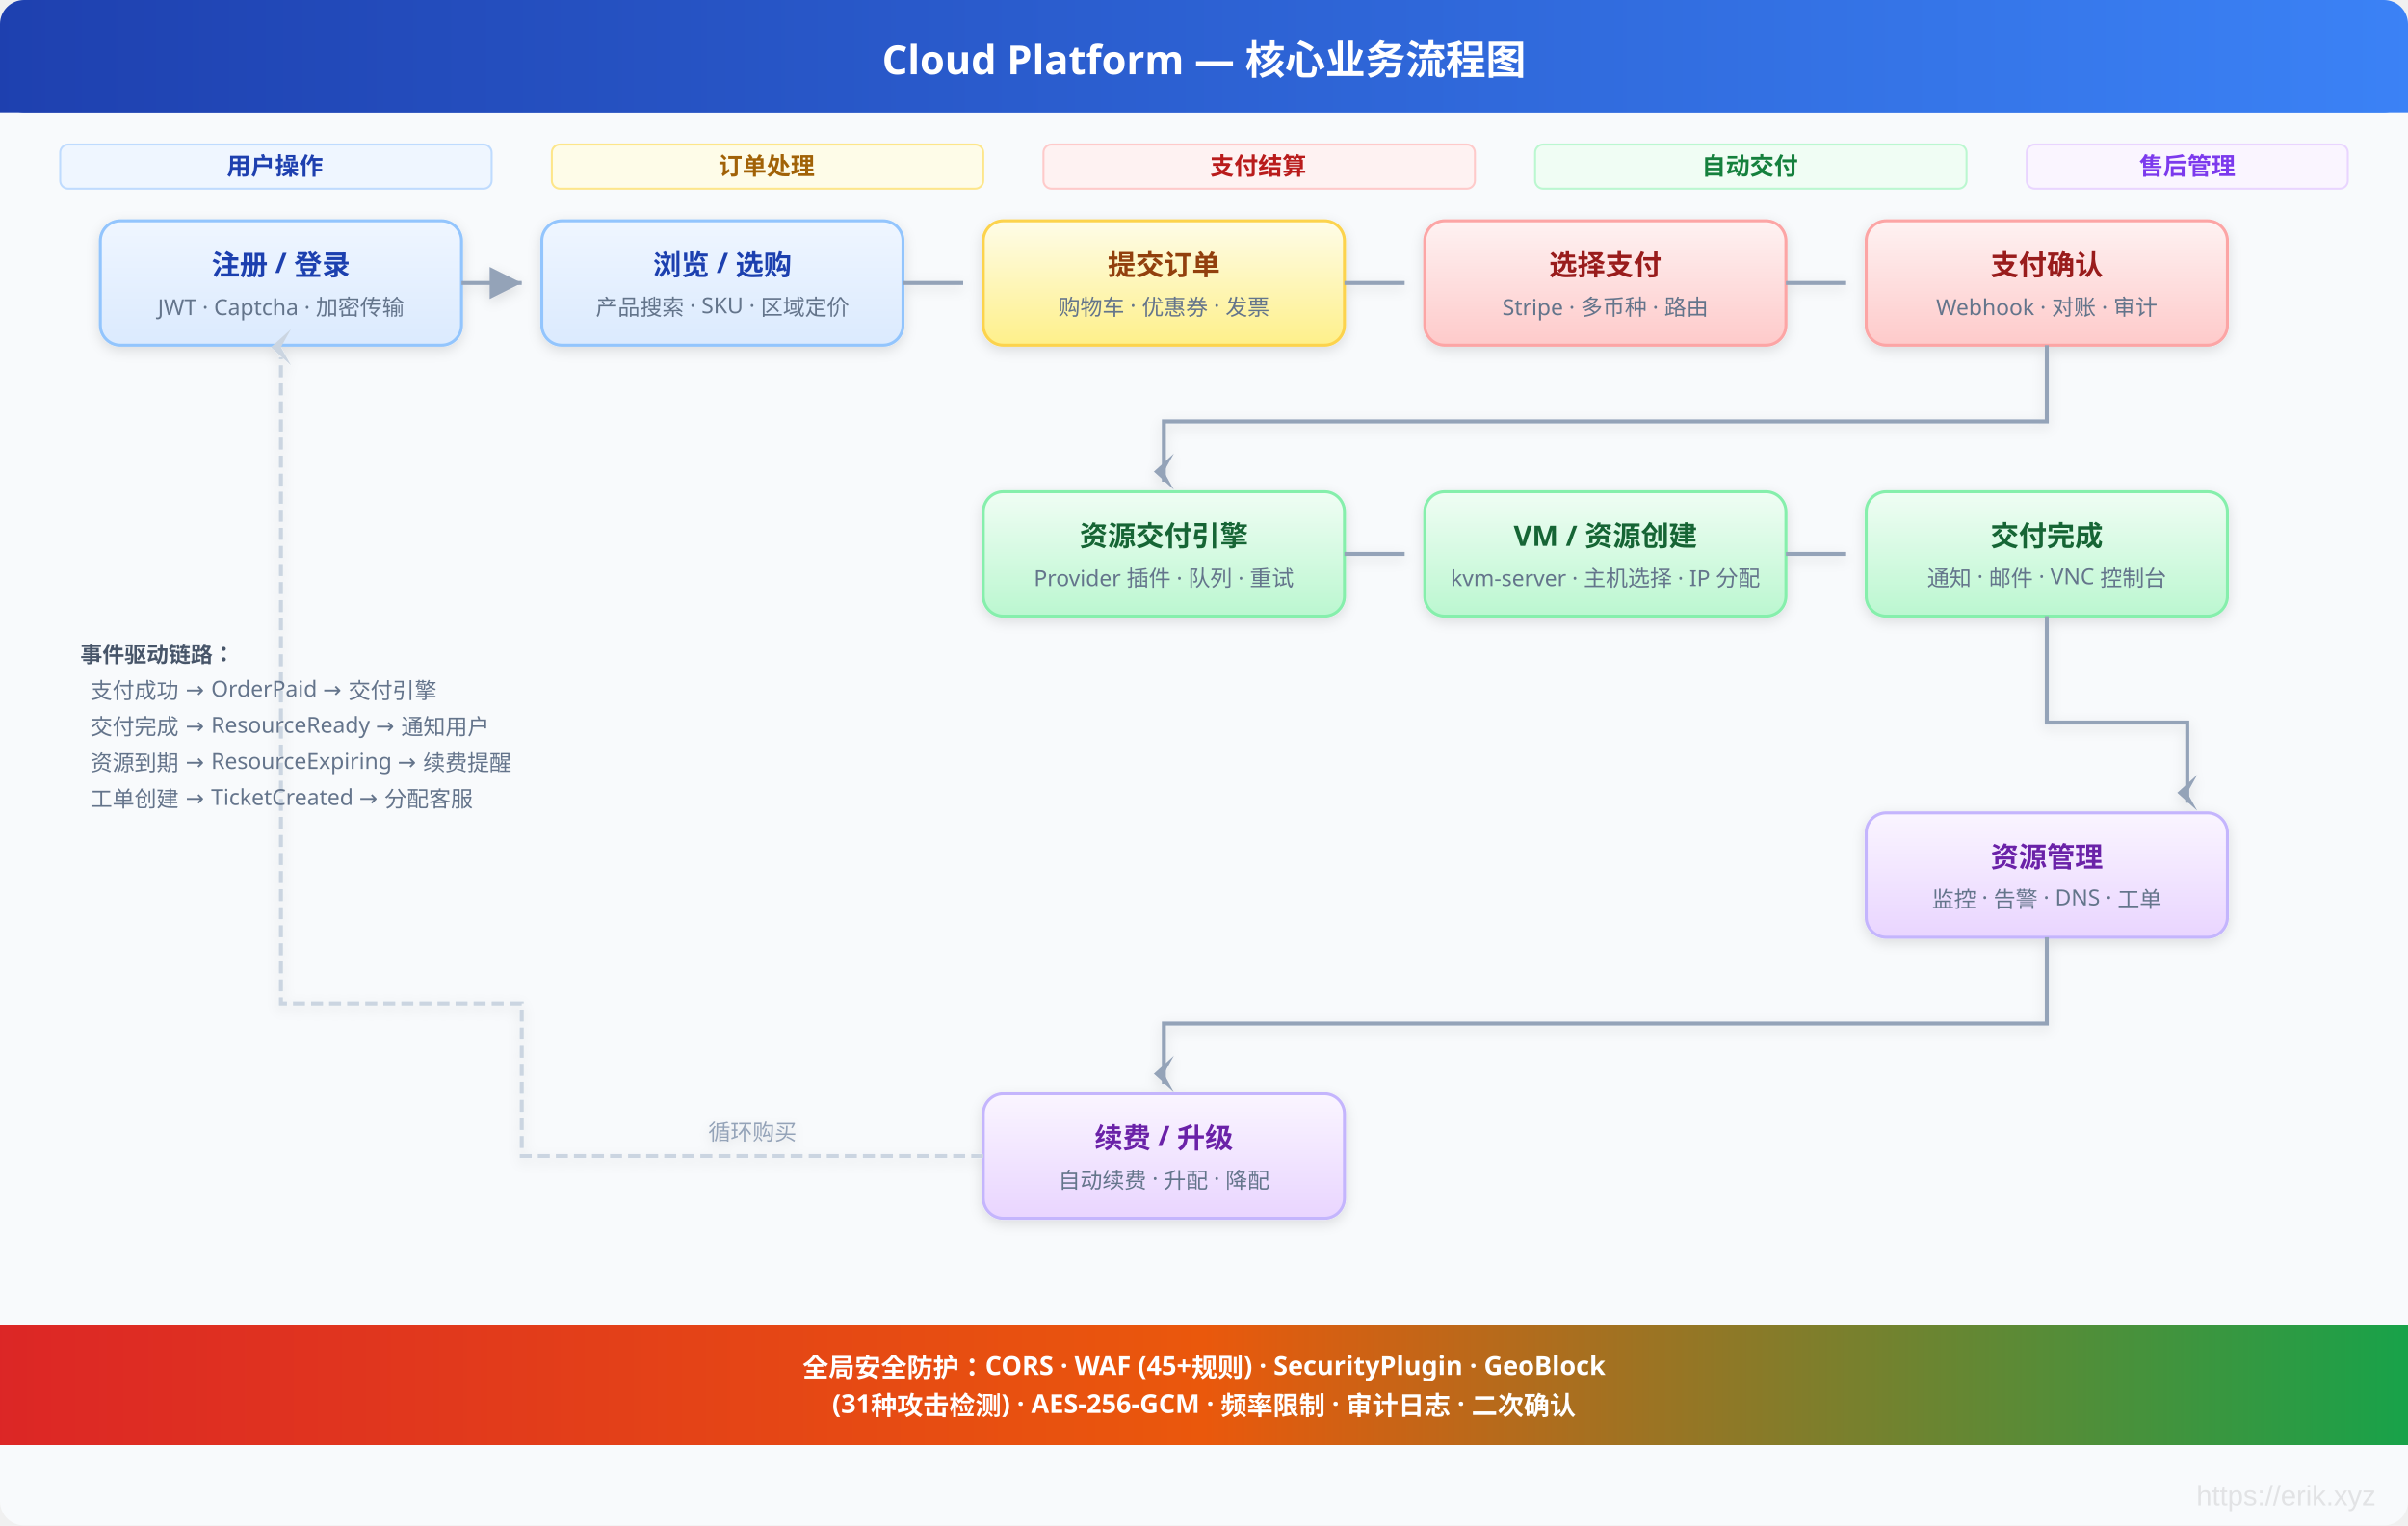
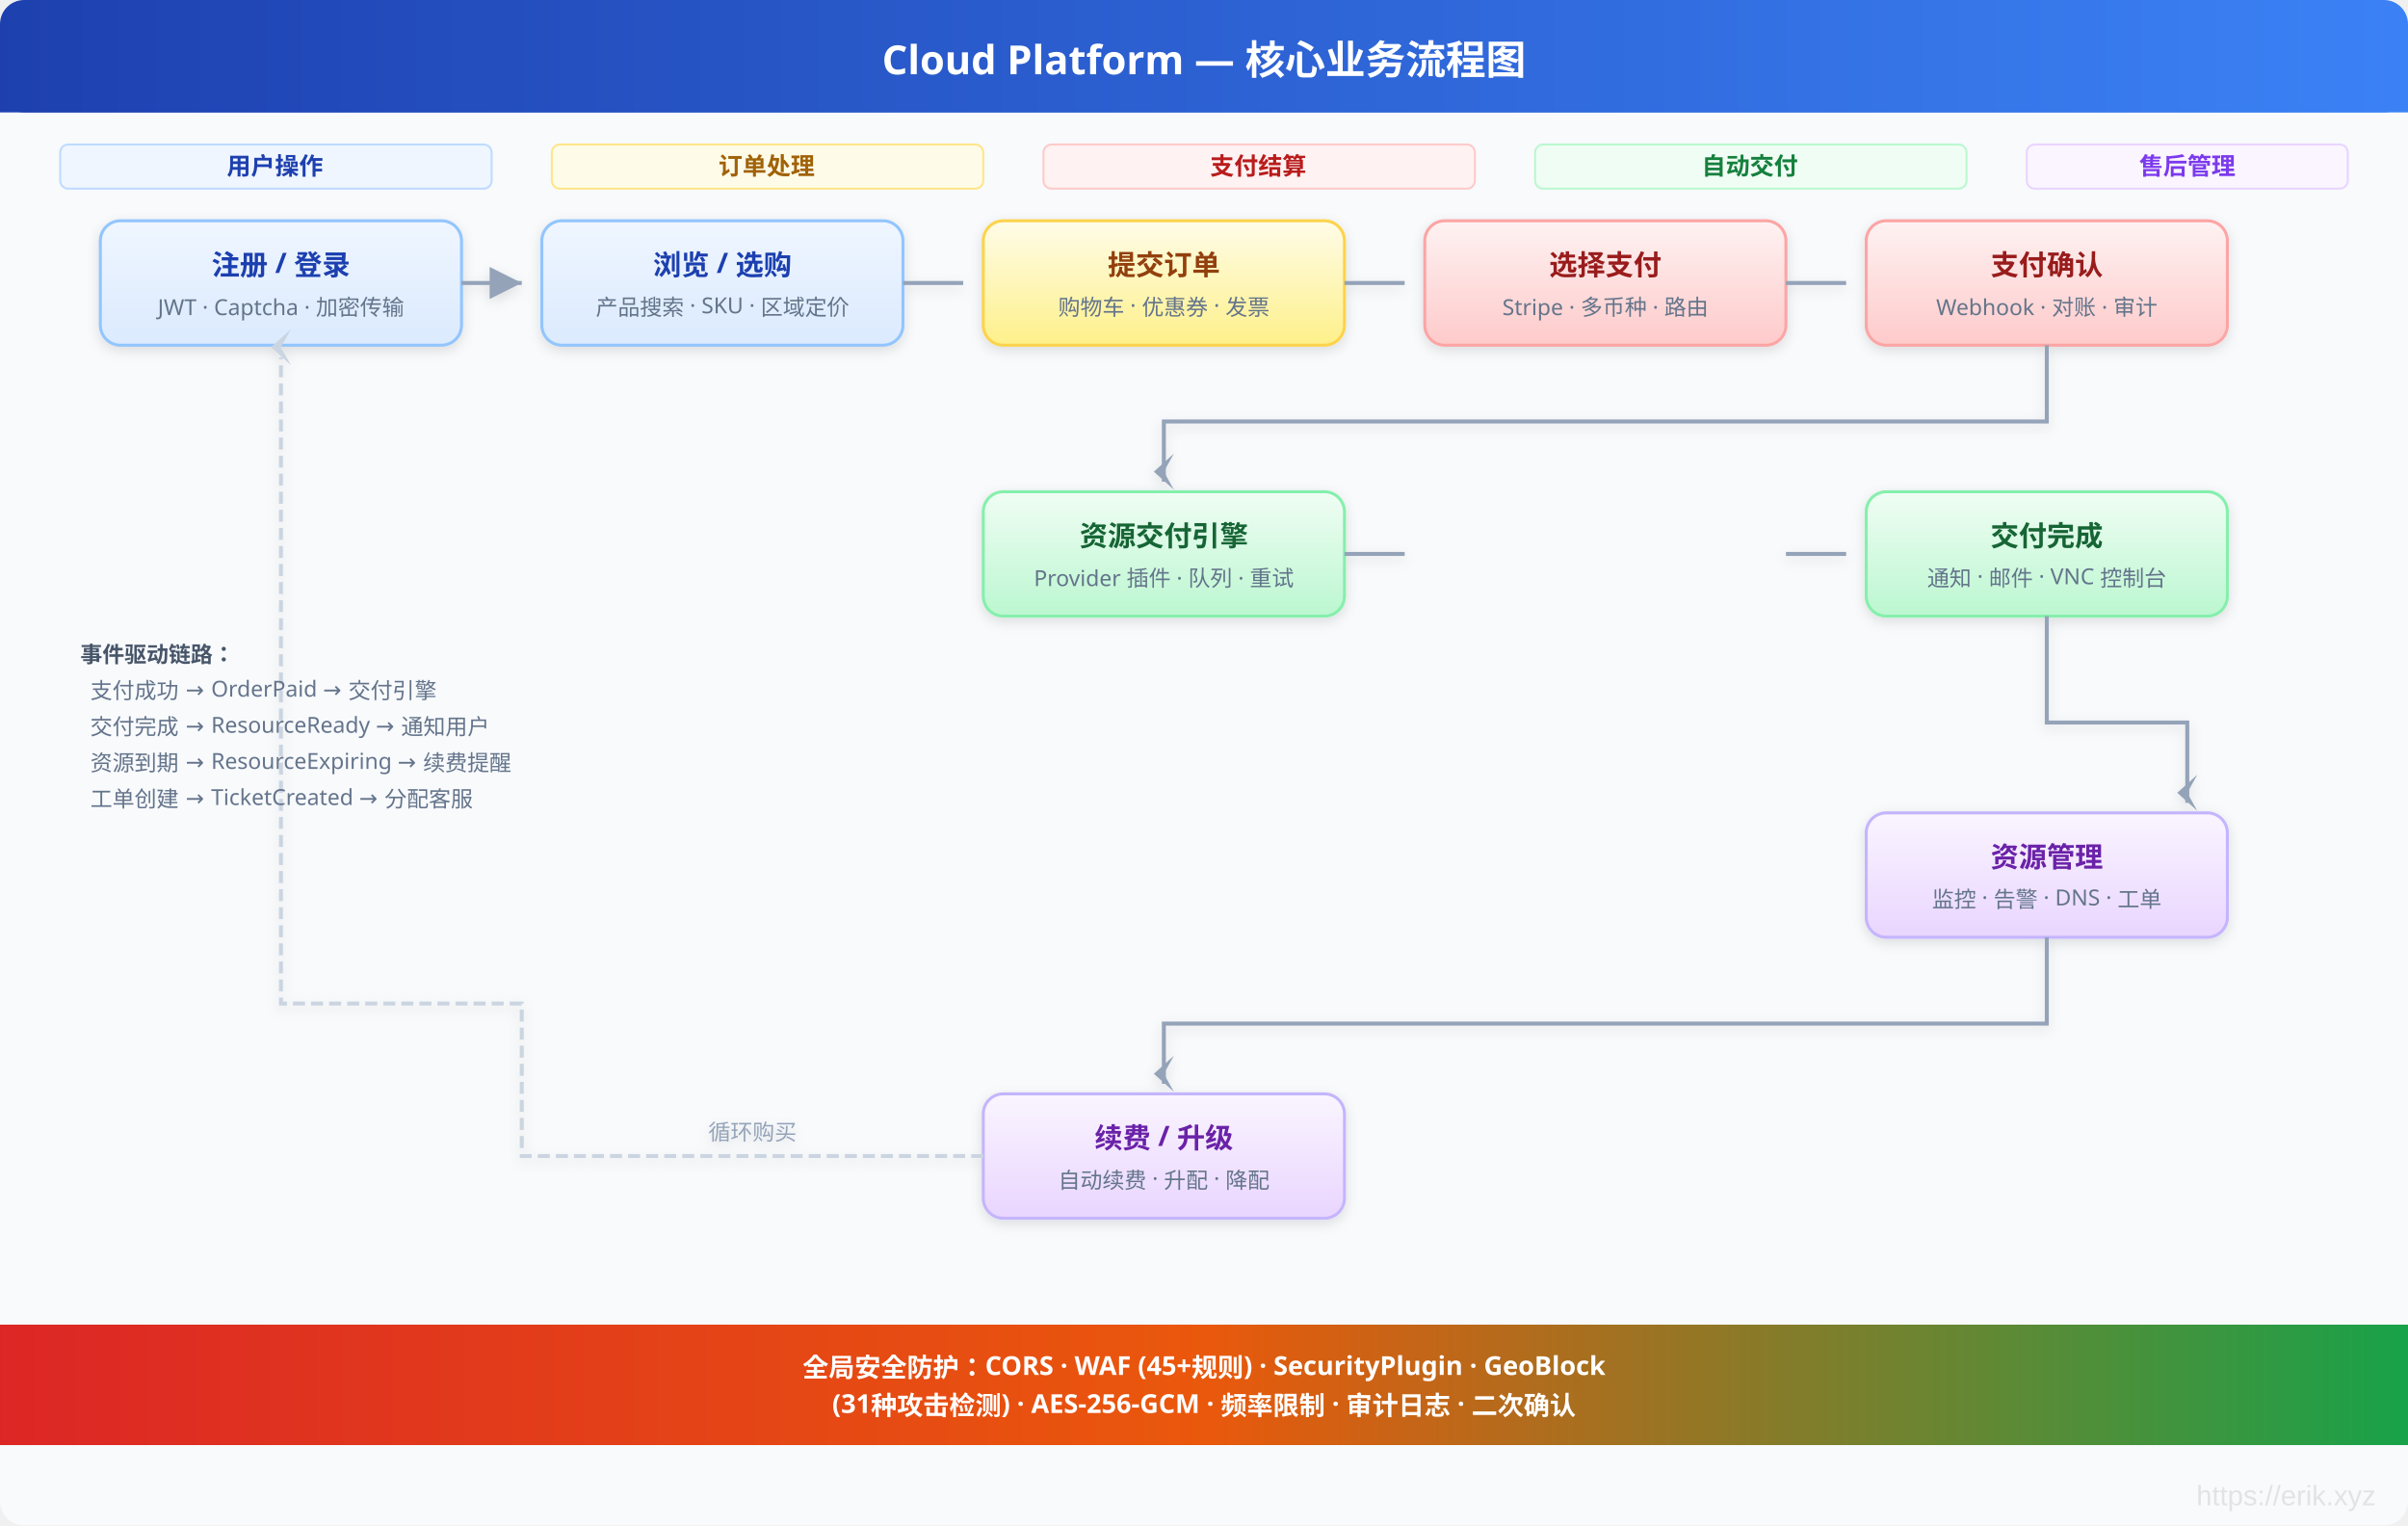
<svg xmlns="http://www.w3.org/2000/svg" viewBox="0 0 1200 760" font-family="'Microsoft YaHei','PingFang SC','Noto Sans SC',sans-serif">
  <defs>
    <linearGradient id="hdr" x1="0" y1="0" x2="1" y2="0">
      <stop offset="0%" stop-color="#1e40af" />
      <stop offset="100%" stop-color="#3b82f6" />
    </linearGradient>
    <linearGradient id="userGrad" x1="0" y1="0" x2="0" y2="1">
      <stop offset="0%" stop-color="#eff6ff" />
      <stop offset="100%" stop-color="#dbeafe" />
    </linearGradient>
    <linearGradient id="orderGrad" x1="0" y1="0" x2="0" y2="1">
      <stop offset="0%" stop-color="#fefce8" />
      <stop offset="100%" stop-color="#fef08a" />
    </linearGradient>
    <linearGradient id="payGrad" x1="0" y1="0" x2="0" y2="1">
      <stop offset="0%" stop-color="#fef2f2" />
      <stop offset="100%" stop-color="#fecaca" />
    </linearGradient>
    <linearGradient id="provGrad" x1="0" y1="0" x2="0" y2="1">
      <stop offset="0%" stop-color="#f0fdf4" />
      <stop offset="100%" stop-color="#bbf7d0" />
    </linearGradient>
    <linearGradient id="mgmtGrad" x1="0" y1="0" x2="0" y2="1">
      <stop offset="0%" stop-color="#faf5ff" />
      <stop offset="100%" stop-color="#e9d5ff" />
    </linearGradient>
    <linearGradient id="secBar" x1="0" y1="0" x2="1" y2="0">
      <stop offset="0%" stop-color="#dc2626" />
      <stop offset="50%" stop-color="#ea580c" />
      <stop offset="100%" stop-color="#16a34a" />
    </linearGradient>
    <filter id="sh">
      <feDropShadow dx="0" dy="2" stdDeviation="3" flood-opacity="0.12" />
    </filter>
    <marker id="arr" markerWidth="8" markerHeight="8" refX="8" refY="4" orient="auto">
      <path d="M0,0 L8,4 L0,8 Z" fill="#94a3b8" />
    </marker>
    <marker id="arrDash" markerWidth="8" markerHeight="8" refX="8" refY="4" orient="auto">
      <path d="M0,0 L8,4 L0,8 Z" fill="#cbd5e1" />
    </marker>
  </defs>
  <rect width="1200" height="760" fill="#f8fafc" rx="12" />
  <rect x="0" y="0" width="1200" height="56" fill="url(#hdr)" rx="12" />
  <rect x="0" y="12" width="1200" height="44" fill="url(#hdr)" />
  <text x="600" y="37" text-anchor="middle" fill="#fff" font-size="20" font-weight="bold">Cloud Platform — 核心业务流程图</text>
  <g font-size="12" text-anchor="middle">
    <rect x="30" y="72" width="215" height="22" rx="4" fill="#eff6ff" stroke="#bfdbfe" />
    <text x="137" y="87" fill="#1e40af" font-weight="bold">用户操作</text>
    <rect x="275" y="72" width="215" height="22" rx="4" fill="#fefce8" stroke="#fde68a" />
    <text x="382" y="87" fill="#a16207" font-weight="bold">订单处理</text>
    <rect x="520" y="72" width="215" height="22" rx="4" fill="#fef2f2" stroke="#fecaca" />
    <text x="627" y="87" fill="#b91c1c" font-weight="bold">支付结算</text>
    <rect x="765" y="72" width="215" height="22" rx="4" fill="#f0fdf4" stroke="#bbf7d0" />
    <text x="872" y="87" fill="#15803d" font-weight="bold">自动交付</text>
    <rect x="1010" y="72" width="160" height="22" rx="4" fill="#faf5ff" stroke="#e9d5ff" />
    <text x="1090" y="87" fill="#7c3aed" font-weight="bold">售后管理</text>
  </g>
  <g filter="url(#sh)">
    <rect x="50" y="110" width="180" height="62" rx="10" fill="url(#userGrad)" stroke="#93c5fd" stroke-width="1.5" />
    <text x="140" y="137" text-anchor="middle" fill="#1e40af" font-size="14" font-weight="bold">注册 / 登录</text>
    <text x="140" y="157" text-anchor="middle" fill="#64748b" font-size="11">JWT · Captcha · 加密传输</text>
    <path d="M230,141 L260,141" stroke="#94a3b8" stroke-width="2" marker-end="url(#arr)" />
    <rect x="270" y="110" width="180" height="62" rx="10" fill="url(#userGrad)" stroke="#93c5fd" stroke-width="1.5" />
    <text x="360" y="137" text-anchor="middle" fill="#1e40af" font-size="14" font-weight="bold">浏览 / 选购</text>
    <text x="360" y="157" text-anchor="middle" fill="#64748b" font-size="11">产品搜索 · SKU · 区域定价</text>
    <path d="M450,141 L480,141" stroke="#94a3b8" stroke-width="2" />
    <rect x="490" y="110" width="180" height="62" rx="10" fill="url(#orderGrad)" stroke="#fcd34d" stroke-width="1.5" />
    <text x="580" y="137" text-anchor="middle" fill="#92400e" font-size="14" font-weight="bold">提交订单</text>
    <text x="580" y="157" text-anchor="middle" fill="#64748b" font-size="11">购物车 · 优惠券 · 发票</text>
    <path d="M670,141 L700,141" stroke="#94a3b8" stroke-width="2" />
    <rect x="710" y="110" width="180" height="62" rx="10" fill="url(#payGrad)" stroke="#fca5a5" stroke-width="1.5" />
    <text x="800" y="137" text-anchor="middle" fill="#991b1b" font-size="14" font-weight="bold">选择支付</text>
    <text x="800" y="157" text-anchor="middle" fill="#64748b" font-size="11">Stripe · 多币种 · 路由</text>
    <path d="M890,141 L920,141" stroke="#94a3b8" stroke-width="2" />
    <rect x="930" y="110" width="180" height="62" rx="10" fill="url(#payGrad)" stroke="#fca5a5" stroke-width="1.5" />
    <text x="1020" y="137" text-anchor="middle" fill="#991b1b" font-size="14" font-weight="bold">支付确认</text>
    <text x="1020" y="157" text-anchor="middle" fill="#64748b" font-size="11">Webhook · 对账 · 审计</text>
    <path d="M1020,172 L1020,210 L580,210 L580,240" stroke="#94a3b8" stroke-width="2" fill="none" />
    <polygon points="575,235 585,244 580,235 585,226" fill="#94a3b8" />
    <rect x="490" y="245" width="180" height="62" rx="10" fill="url(#provGrad)" stroke="#86efac" stroke-width="1.5" />
    <text x="580" y="272" text-anchor="middle" fill="#166534" font-size="14" font-weight="bold">资源交付引擎</text>
    <text x="580" y="292" text-anchor="middle" fill="#64748b" font-size="11">Provider 插件 · 队列 · 重试</text>
    <path d="M670,276 L700,276" stroke="#94a3b8" stroke-width="2" />
-     <rect x="710" y="245" width="180" height="62" rx="10" fill="url(#provGrad)" stroke="#86efac" stroke-width="1.5" />
-     <text x="800" y="272" text-anchor="middle" fill="#166534" font-size="14" font-weight="bold">VM / 资源创建</text>
-     <text x="800" y="292" text-anchor="middle" fill="#64748b" font-size="11">kvm-server · 主机选择 · IP 分配</text>
    <path d="M890,276 L920,276" stroke="#94a3b8" stroke-width="2" />
    <rect x="930" y="245" width="180" height="62" rx="10" fill="url(#provGrad)" stroke="#86efac" stroke-width="1.5" />
    <text x="1020" y="272" text-anchor="middle" fill="#166534" font-size="14" font-weight="bold">交付完成</text>
    <text x="1020" y="292" text-anchor="middle" fill="#64748b" font-size="11">通知 · 邮件 · VNC 控制台</text>
    <path d="M1020,307 L1020,360 L1090,360 L1090,400" stroke="#94a3b8" stroke-width="2" fill="none" />
    <polygon points="1085,395 1095,404 1090,395 1095,386" fill="#94a3b8" />
    <rect x="930" y="405" width="180" height="62" rx="10" fill="url(#mgmtGrad)" stroke="#c4b5fd" stroke-width="1.5" />
    <text x="1020" y="432" text-anchor="middle" fill="#6b21a8" font-size="14" font-weight="bold">资源管理</text>
    <text x="1020" y="452" text-anchor="middle" fill="#64748b" font-size="11">监控 · 告警 · DNS · 工单</text>
    <path d="M1020,467 L1020,510 L580,510 L580,540" stroke="#94a3b8" stroke-width="2" fill="none" />
    <polygon points="575,535 585,544 580,535 585,526" fill="#94a3b8" />
    <rect x="490" y="545" width="180" height="62" rx="10" fill="url(#mgmtGrad)" stroke="#c4b5fd" stroke-width="1.5" />
    <text x="580" y="572" text-anchor="middle" fill="#6b21a8" font-size="14" font-weight="bold">续费 / 升级</text>
    <text x="580" y="592" text-anchor="middle" fill="#64748b" font-size="11">自动续费 · 升配 · 降配</text>
    <path d="M490,576 L260,576 L260,500 L140,500 L140,178" stroke="#cbd5e1" stroke-width="2" stroke-dasharray="6,3" fill="none" />
    <polygon points="135,173 145,182 140,173 145,164" fill="#cbd5e1" />
    <text x="375" y="568" text-anchor="middle" fill="#94a3b8" font-size="11">循环购买</text>
  </g>
  <g font-size="11" fill="#64748b">
    <text x="40" y="330" font-weight="bold" fill="#475569">事件驱动链路：</text>
    <text x="45" y="348">支付成功 → OrderPaid → 交付引擎</text>
    <text x="45" y="366">交付完成 → ResourceReady → 通知用户</text>
    <text x="45" y="384">资源到期 → ResourceExpiring → 续费提醒</text>
    <text x="45" y="402">工单创建 → TicketCreated → 分配客服</text>
  </g>
  <g>
    <rect x="0" y="660" width="1200" height="60" fill="url(#secBar)" />
    <text x="600" y="686" text-anchor="middle" fill="#fff" font-size="13" font-weight="bold">全局安全防护：CORS · WAF (45+规则) · SecurityPlugin · GeoBlock</text>
    <text x="600" y="704" text-anchor="middle" fill="#fff" font-size="13" font-weight="bold">(31种攻击检测) · AES-256-GCM · 频率限制 · 审计日志 · 二次确认</text>
  </g>
  <g opacity="0.5">
    <text x="1184" y="750" text-anchor="end" font-family="Arial, sans-serif" font-size="14" fill="rgba(0,0,0,0.18)">https://erik.xyz</text>
  </g>
</svg>
